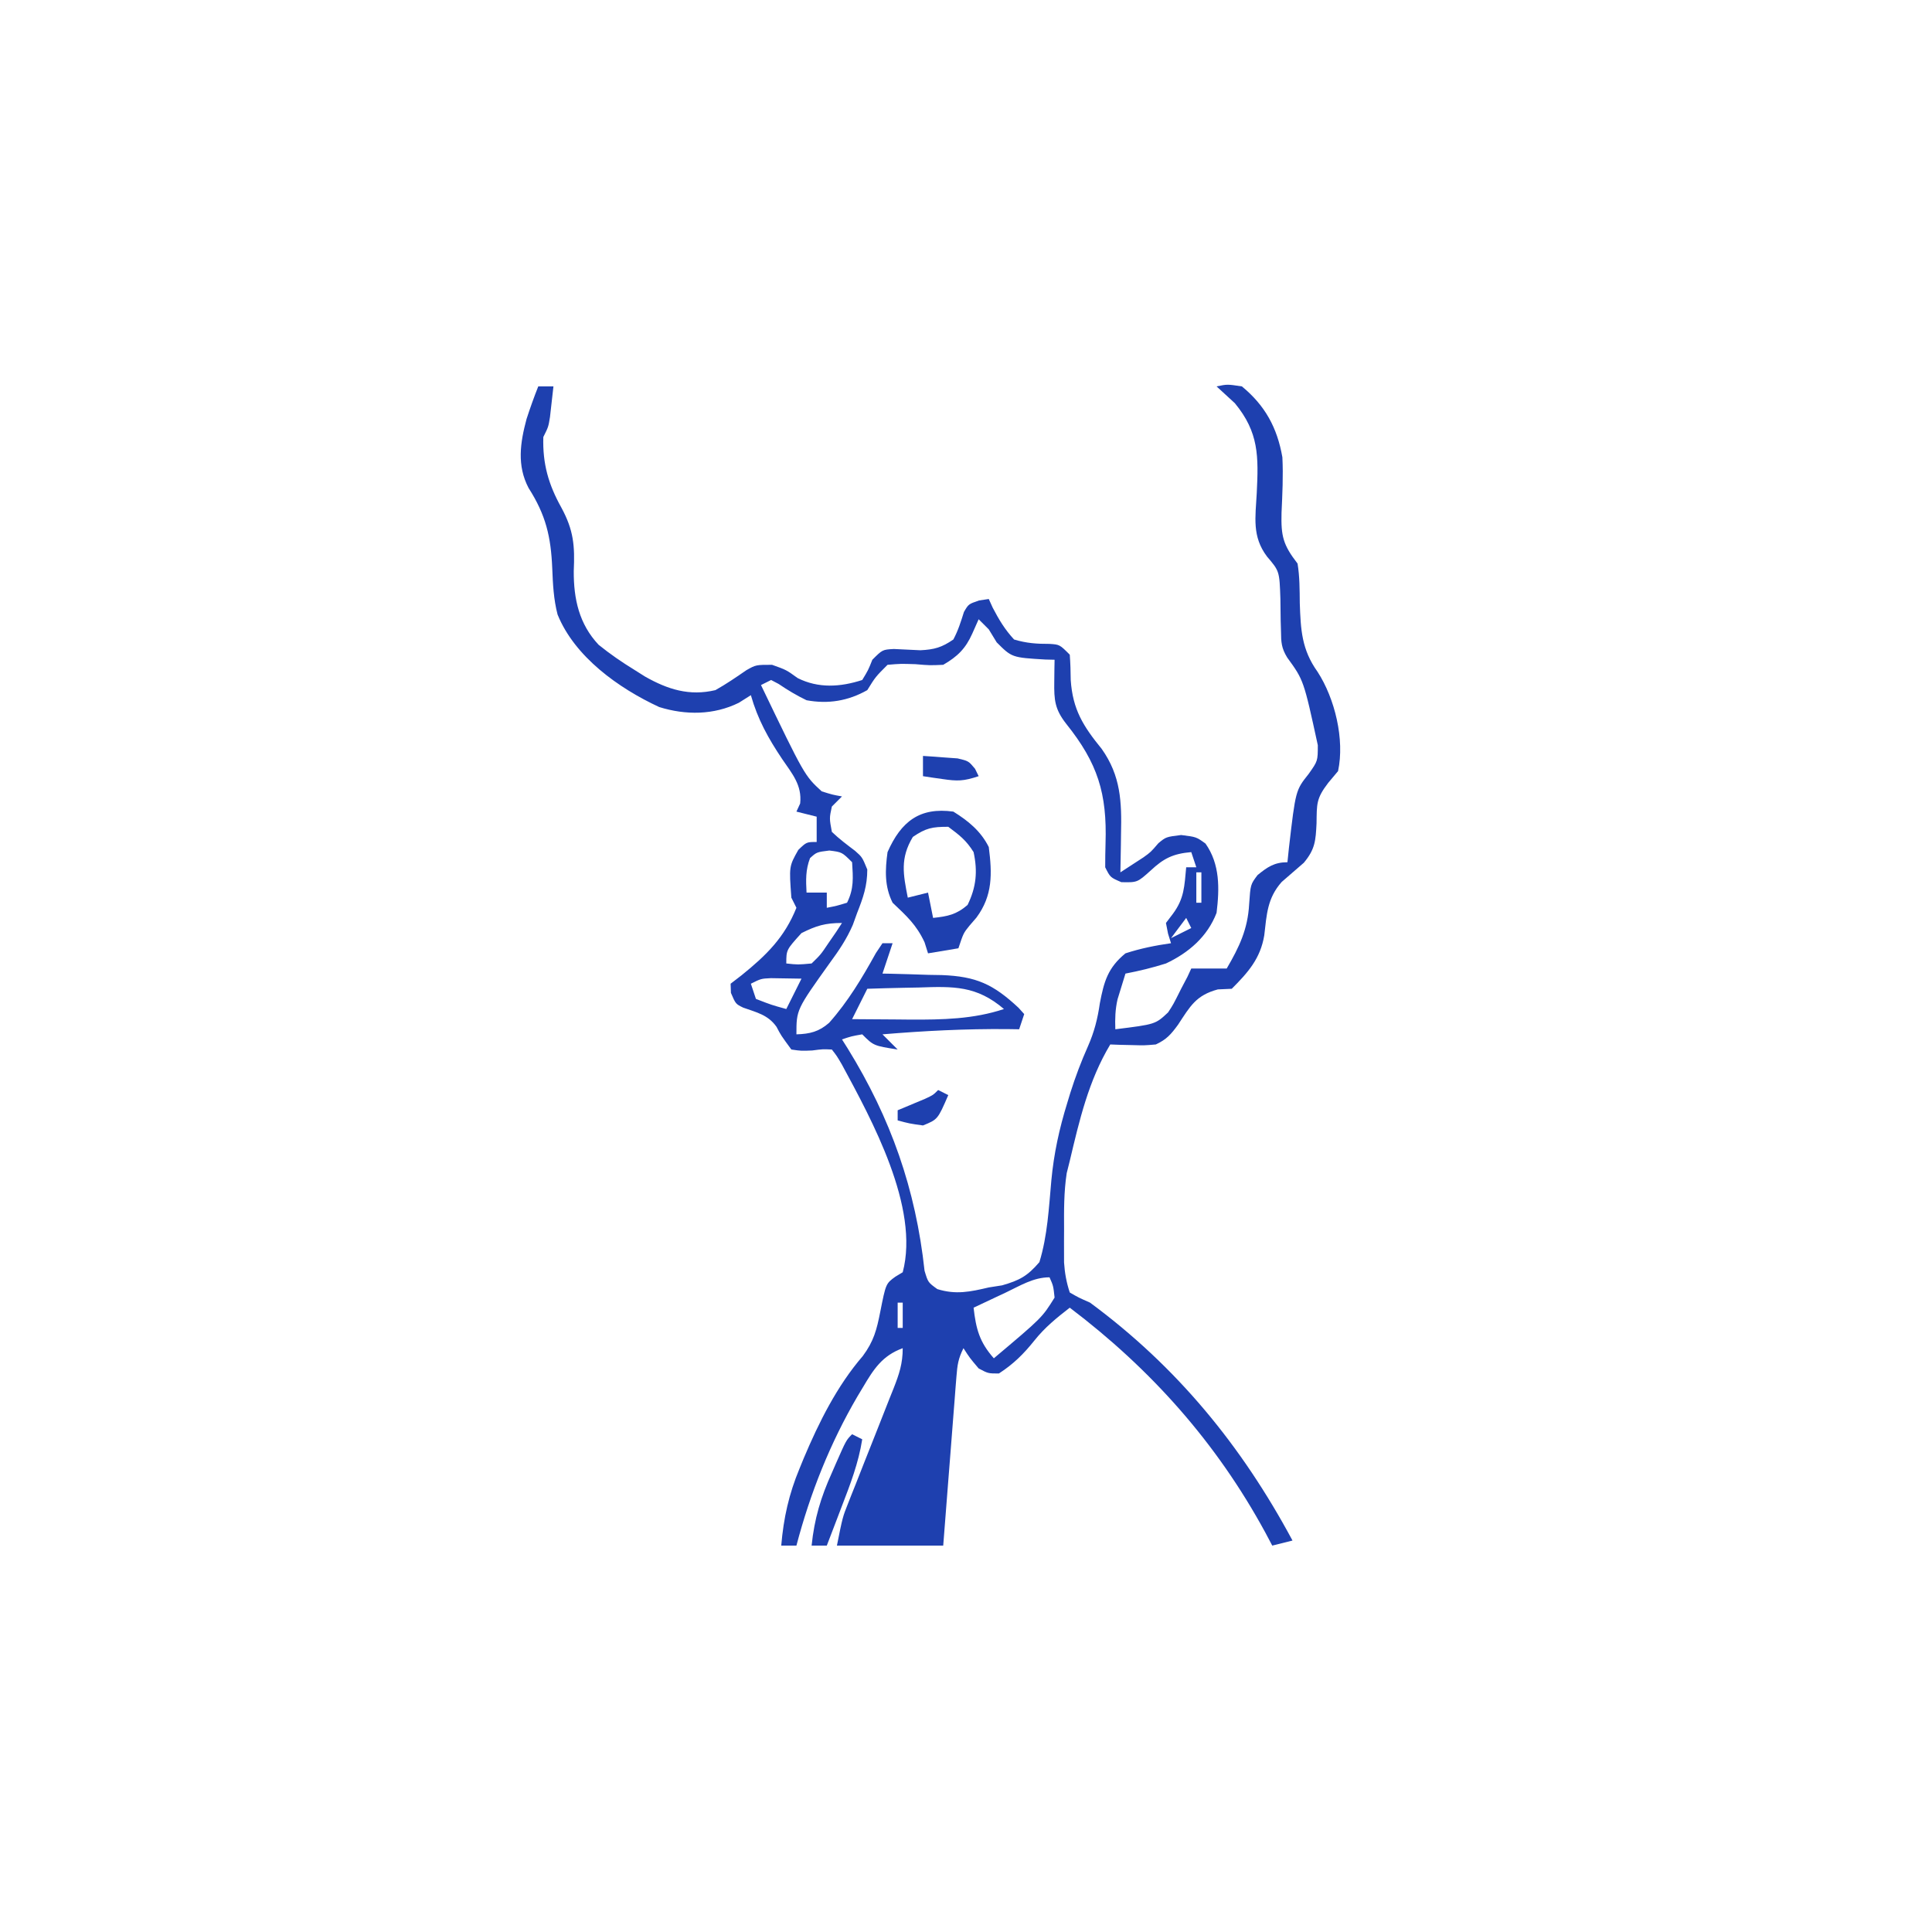
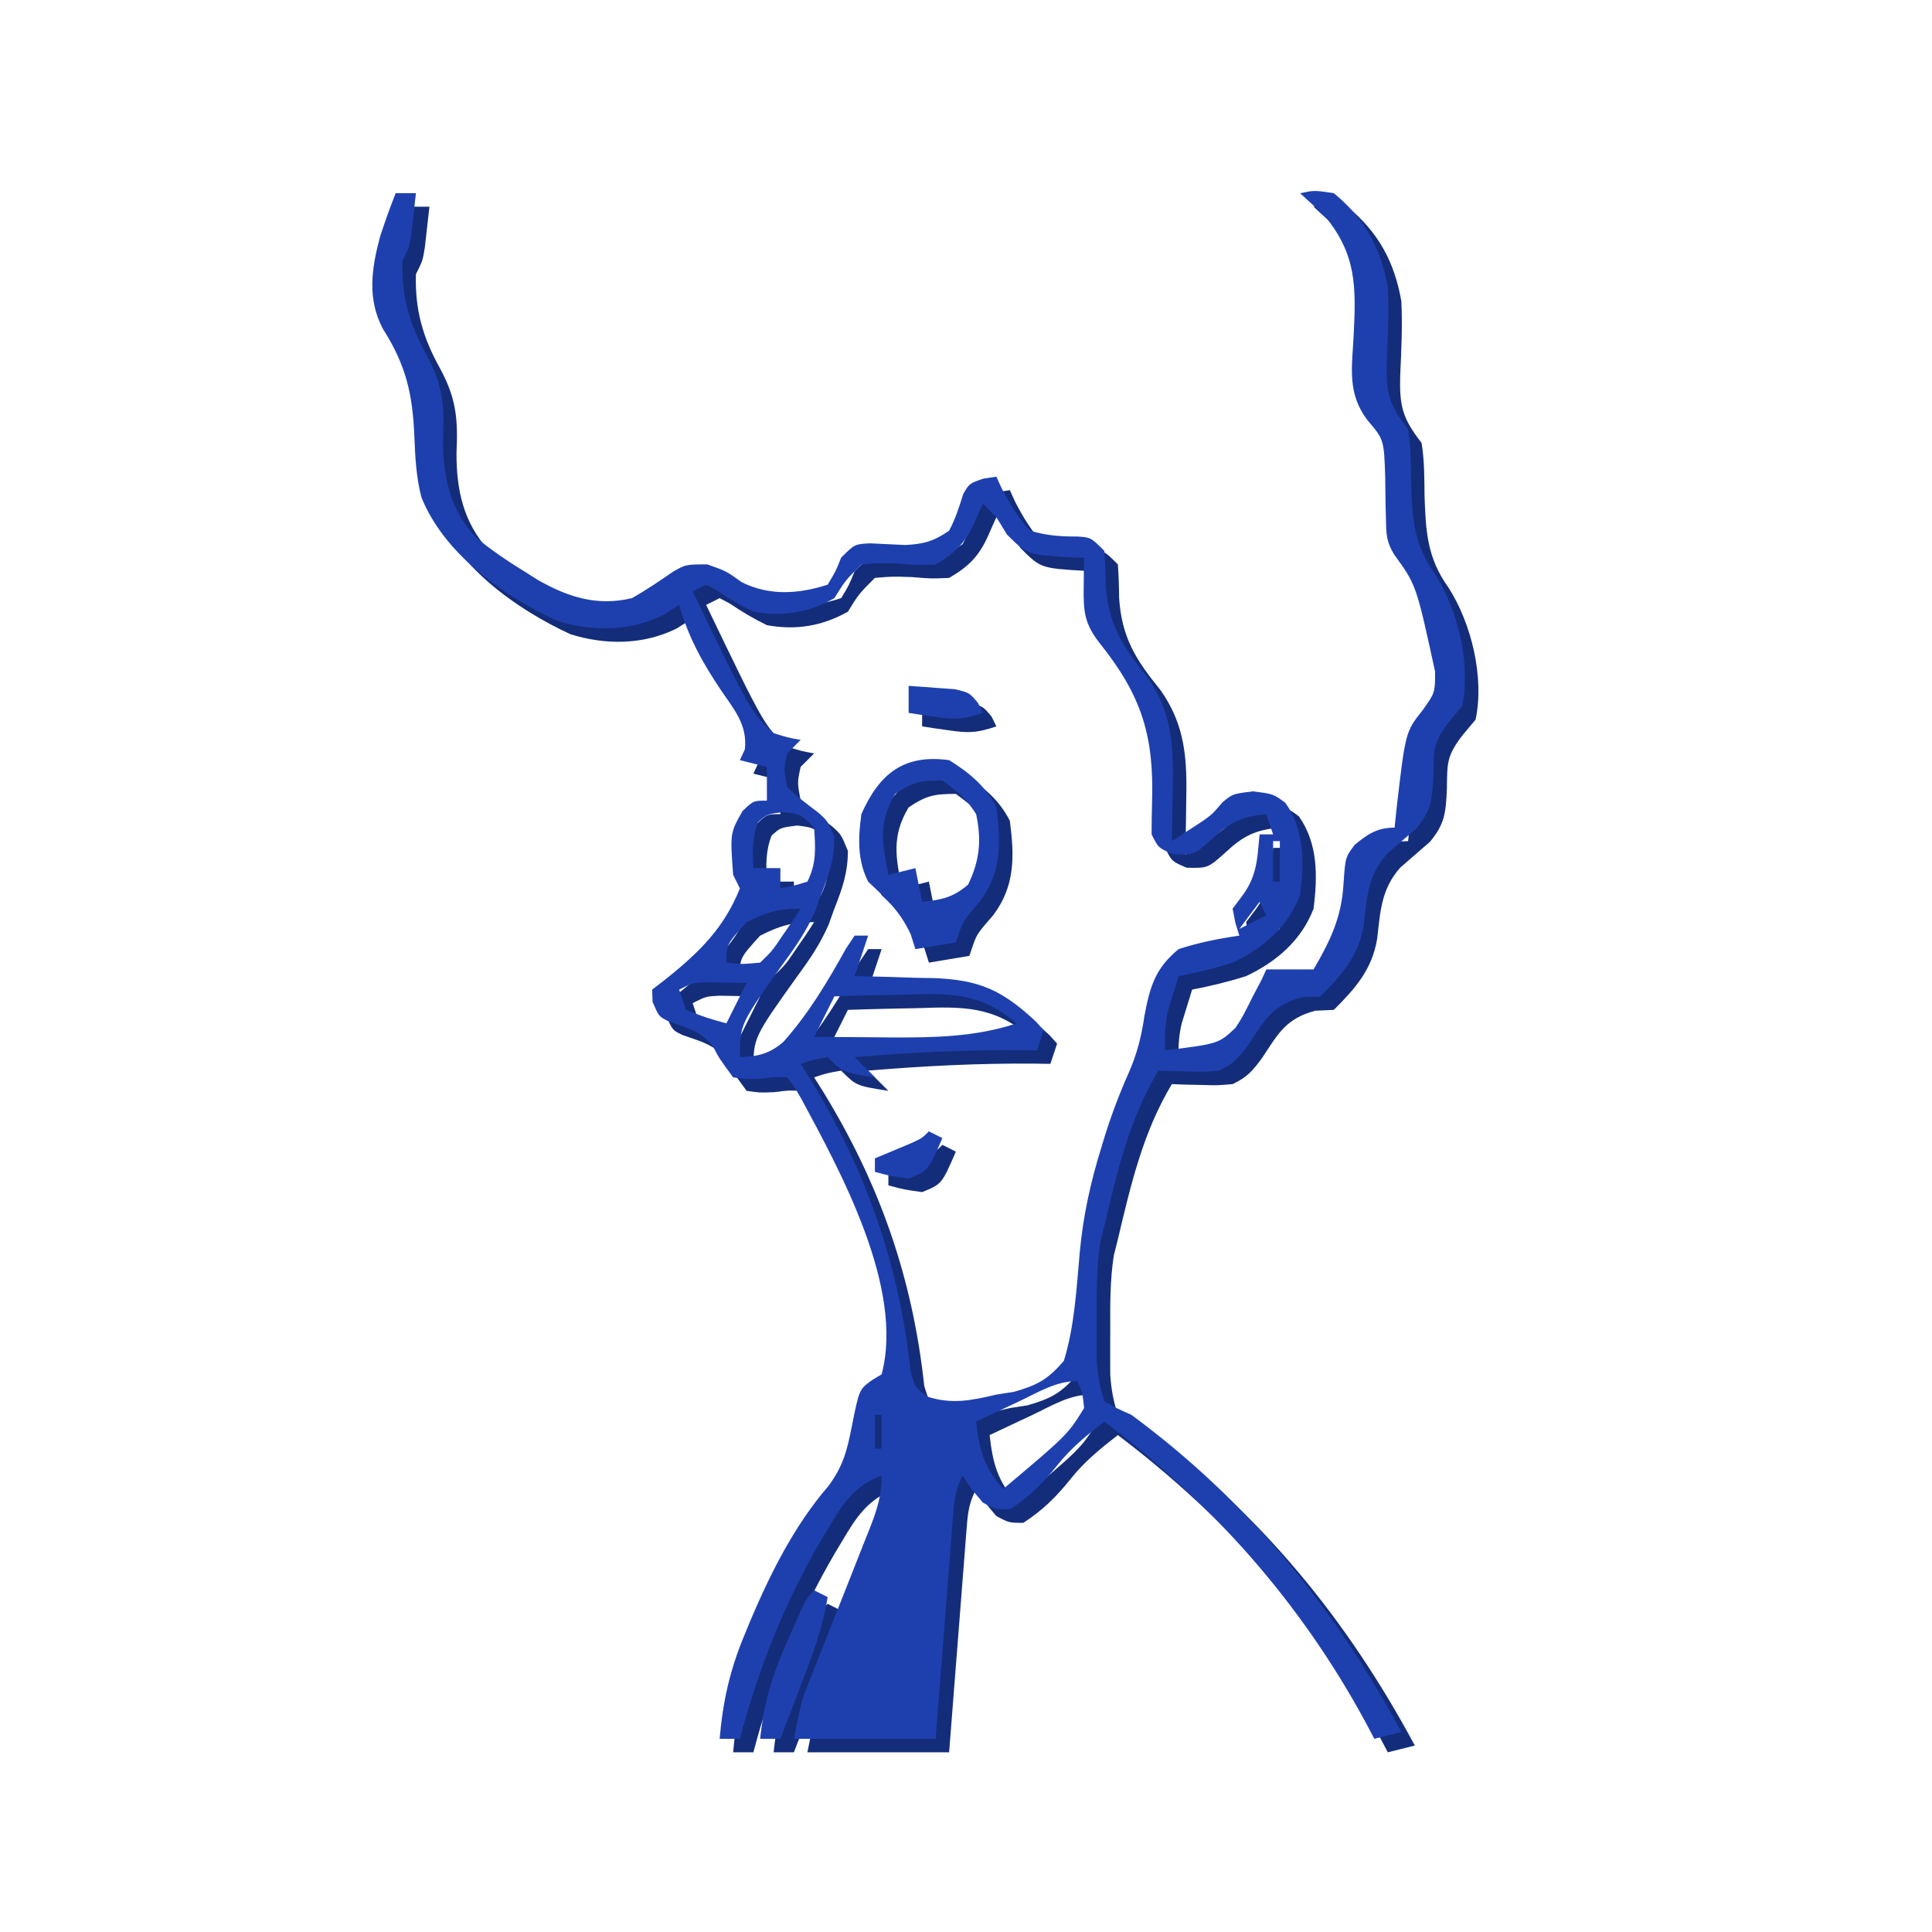
<svg xmlns="http://www.w3.org/2000/svg" version="1.1" width="229" height="229" viewBox="0 0 229 229">
-   <g transform="translate(45.8,45.8) scale(0.6)">
+   <g transform="translate(22.9,22.9) scale(0.8)">
+     <g transform="translate(2,2)">
+       <path d="M0 0 C0.99 0 1.98 0 3 0 C2.859 1.292 2.712 2.584 2.562 3.875 C2.481 4.594 2.4 5.314 2.316 6.055 C2 8 2 8 1 10 C0.841 15.267 2.01 19.361 4.562 23.938 C6.993 28.418 7.24 31.476 7.012 36.488 C6.986 42.01 8.074 46.953 11.922 51.043 C14.2 52.885 16.504 54.468 19 56 C19.688 56.434 20.377 56.869 21.086 57.316 C25.583 59.867 29.86 61.22 35 60 C37.135 58.799 39.106 57.45 41.121 56.059 C43 55 43 55 46.188 55 C49 56 49 56 51.25 57.625 C55.348 59.674 59.654 59.408 64 58 C65.176 56.066 65.176 56.066 66 54 C68 52 68 52 70.242 51.875 C71.992 51.958 73.742 52.041 75.492 52.125 C78.257 51.987 79.727 51.567 82 50 C82.954 48.219 83.486 46.481 84.094 44.559 C85 43 85 43 87.094 42.285 C87.408 42.238 87.408 42.238 89 42 C89.257 42.566 89.513 43.132 89.777 43.715 C91.02 46.095 92.172 48.025 94 50 C96.437 50.735 98.473 50.876 101.012 50.867 C103 51 103 51 105 53 C105.124 54.663 105.176 56.332 105.188 58 C105.587 63.865 107.652 67.117 111.309 71.613 C115.088 76.947 115.273 82.091 115.125 88.375 C115.116 89.111 115.107 89.847 115.098 90.605 C115.074 92.404 115.038 94.202 115 96 C115.959 95.376 116.918 94.752 117.906 94.109 C118.446 93.758 118.985 93.407 119.541 93.046 C121 92 121 92 122.5 90.25 C124 89 124 89 127 88.625 C130 89 130 89 131.812 90.312 C134.696 94.41 134.584 99.2 134 104 C132.194 108.706 128.491 111.887 124 114 C121.361 114.838 118.718 115.476 116 116 C115.67 117.073 115.34 118.145 115 119.25 C114.814 119.853 114.629 120.457 114.438 121.078 C113.975 123.112 113.926 124.921 114 127 C121.912 126.02 121.912 126.02 124.418 123.672 C125.438 122.125 125.438 122.125 127 119 C127.412 118.216 127.825 117.433 128.25 116.625 C128.498 116.089 128.745 115.552 129 115 C131.31 115 133.62 115 136 115 C138.487 110.754 140.174 107.216 140.438 102.25 C140.704 98.395 140.704 98.395 142.094 96.543 C144.042 94.94 145.44 94 148 94 C148.049 93.529 148.049 93.529 148.297 91.148 C149.616 79.792 149.616 79.792 152.188 76.562 C154 74 154 74 154 70.875 C151.208 58.037 151.208 58.037 147.952 53.559 C146.812 51.692 146.747 50.556 146.727 48.383 C146.716 48.038 146.716 48.038 146.664 46.293 C146.638 44.856 146.62 43.418 146.609 41.98 C146.426 36.499 146.426 36.499 143.965 33.613 C140.972 29.633 141.681 25.887 141.938 21.062 C142.292 13.84 142.38 9.094 137.613 3.32 C137.399 3.123 137.399 3.123 136.312 2.125 C135.549 1.424 134.786 0.723 134 0 C136.125 -0.438 136.125 -0.438 139 0 C143.586 3.768 145.984 8.163 147 14 C147.185 17.656 147.001 21.294 146.834 24.947 C146.714 29.576 147.132 31.294 150 35 C150.426 37.596 150.41 40.186 150.438 42.812 C150.622 48.077 150.805 51.982 153.945 56.371 C157.378 61.673 159.336 69.748 158 76 C157.361 76.763 156.721 77.526 156.062 78.312 C153.659 81.444 153.808 82.48 153.75 86.312 C153.58 89.751 153.47 91.438 151.238 94.105 C149.783 95.373 148.324 96.637 146.863 97.898 C144.024 101.1 143.904 104.3 143.422 108.441 C142.669 113.007 140.232 115.768 137 119 C136.093 119.041 135.185 119.082 134.25 119.125 C129.917 120.291 128.794 122.447 126.395 126.09 C124.996 128.006 124.137 129.004 122 130 C119.738 130.195 119.738 130.195 117.312 130.125 C116.504 130.107 115.696 130.089 114.863 130.07 C114.248 130.047 113.634 130.024 113 130 C108.712 137.139 106.901 144.978 105 153 C104.8 153.799 104.6 154.598 104.395 155.422 C103.826 159.14 103.856 162.807 103.875 166.562 C103.871 167.317 103.867 168.072 103.863 168.85 C103.865 169.581 103.866 170.313 103.867 171.066 C103.868 171.396 103.868 171.396 103.871 173.065 C104.011 175.169 104.338 176.997 105 179 C106.746 180.004 106.746 180.004 109 181 C126.153 193.65 138.962 209.298 149 228 C147.68 228.33 146.36 228.66 145 229 C144.775 228.576 144.775 228.576 143.637 226.43 C133.999 208.685 121.066 194.163 105 182 C102.355 184.053 100.099 185.877 98 188.5 C95.861 191.174 93.874 193.132 91 195 C88.875 195 88.875 195 87 194 C85.25 191.938 85.25 191.938 84 190 C82.958 192.085 82.791 193.326 82.611 195.624 C82.551 196.364 82.491 197.105 82.429 197.868 C82.369 198.667 82.308 199.466 82.246 200.289 C82.181 201.107 82.116 201.926 82.049 202.769 C81.841 205.387 81.639 208.006 81.438 210.625 C81.298 212.398 81.158 214.172 81.018 215.945 C80.673 220.297 80.337 224.648 80 229 C73.07 229 66.14 229 59 229 C60.125 223.377 60.125 223.377 61.215 220.634 C61.455 220.024 61.695 219.413 61.943 218.784 C62.072 218.463 62.072 218.463 62.723 216.836 C63.266 215.453 63.81 214.07 64.354 212.688 C65.21 210.523 66.069 208.36 66.928 206.196 C67.76 204.099 68.585 201.999 69.41 199.898 C69.67 199.252 69.929 198.605 70.196 197.938 C71.301 195.121 72 193.058 72 190 C67.935 191.482 66.24 194.172 64.125 197.75 C63.953 198.036 63.953 198.036 63.081 199.486 C57.662 208.739 53.723 218.634 51 229 C50.01 229 49.02 229 48 229 C48.463 223.53 49.515 218.813 51.625 213.75 C51.887 213.109 52.149 212.468 52.419 211.807 C55.435 204.65 59.019 197.455 64.113 191.551 C66.283 188.618 66.86 186.371 67.562 182.812 C68.669 177.24 68.669 177.24 70.562 175.867 C71.037 175.581 71.511 175.295 72 175 C75.395 162.184 65.855 144.843 60 134 C59 132.287 59 132.287 58 131 C56.195 130.918 56.195 130.918 54.125 131.188 C51.949 131.281 51.949 131.281 50 131 C47.938 128.188 47.938 128.188 47.07 126.52 C45.397 124.143 43.142 123.671 40.484 122.723 C39 122 39 122 38.062 119.812 C38.042 119.214 38.021 118.616 38 118 C38.722 117.443 39.444 116.886 40.188 116.312 C45.033 112.4 48.652 108.87 51 103 C50.67 102.34 50.34 101.68 50 101 C49.542 94.812 49.542 94.812 51.375 91.562 C53 90 53 90 55 90 C55 88.35 55 86.7 55 85 C53.68 84.67 52.36 84.34 51 84 C51.244 83.471 51.487 82.943 51.738 82.398 C52.135 78.767 50.151 76.509 48.188 73.625 C45.418 69.488 43.372 65.806 42 61 C41.216 61.495 40.432 61.99 39.625 62.5 C34.675 64.94 29.126 64.974 23.895 63.344 C15.851 59.619 7.191 53.421 3.812 45.062 C3.031 42.037 2.889 39.082 2.764 35.967 C2.503 29.688 1.511 25.439 -1.91 20.074 C-4.248 15.625 -3.573 11.14 -2.312 6.434 C-1.604 4.258 -0.844 2.126 0 0 Z M87 46 C86.794 46.464 86.794 46.464 85.75 48.812 C84.425 51.793 82.833 53.36 80 55 C77.344 55.117 77.344 55.117 74.5 54.875 C71.555 54.781 71.555 54.781 69 55 C66.625 57.375 66.625 57.375 65 60 C61.23 62.14 57.27 62.789 53 62 C51.041 61.054 49.279 60 47.48 58.777 C46.992 58.521 46.503 58.264 46 58 C45.67 58.165 45.67 58.165 44 59 C52.608 76.887 52.608 76.887 56 80 C58.145 80.668 58.145 80.668 60 81 C59.34 81.66 58.68 82.32 58 83 C57.5 85.312 57.5 85.312 58 88 C59.443 89.391 60.994 90.543 62.59 91.754 C64 93 64 93 65 95.438 C65 98.664 64.185 101.006 63 104 C62.716 104.785 62.433 105.57 62.141 106.379 C60.907 109.215 59.392 111.448 57.562 113.938 C51 123.125 51 123.125 51 128 C53.649 127.922 55.439 127.49 57.457 125.727 C61.202 121.517 63.978 116.857 66.703 111.941 C67.131 111.301 67.559 110.66 68 110 C68.66 110 69.32 110 70 110 C69.34 111.98 68.68 113.96 68 116 C68.544 116.009 69.088 116.019 69.649 116.028 C72.142 116.082 74.633 116.166 77.125 116.25 C77.981 116.264 78.837 116.278 79.719 116.293 C86.516 116.554 89.877 118.085 94.875 122.75 C95.246 123.162 95.618 123.575 96 124 C95.835 124.495 95.835 124.495 95 127 C94.224 126.988 93.448 126.977 92.648 126.965 C84.383 126.896 76.235 127.309 68 128 C68.99 128.99 69.98 129.98 71 131 C66.25 130.25 66.25 130.25 64 128 C61.875 128.375 61.875 128.375 60 129 C60.375 129.594 60.75 130.189 61.137 130.801 C69.66 144.605 74.575 158.613 76.312 174.707 C77 177 77 177 78.836 178.328 C82.506 179.468 85.312 178.867 89 178 C89.87 177.863 90.74 177.727 91.637 177.586 C95.106 176.583 96.622 175.767 99 173 C100.612 167.768 100.867 162.25 101.363 156.824 C101.862 151.524 102.929 146.641 104.5 141.562 C104.702 140.896 104.904 140.23 105.113 139.544 C106.111 136.391 107.251 133.368 108.598 130.348 C109.837 127.536 110.5 124.931 110.938 121.875 C111.759 117.586 112.502 114.87 116 112 C118.966 111.032 121.915 110.442 125 110 C124.807 109.377 124.613 108.755 124.414 108.113 C124.277 107.416 124.141 106.719 124 106 C124.454 105.402 124.907 104.804 125.375 104.188 C127.63 101.152 127.641 98.736 128 95 C128.66 95 129.32 95 130 95 C129.67 94.01 129.34 93.02 129 92 C125.404 92.317 123.573 93.219 121 95.625 C118.343 98.008 118.343 98.008 115.188 97.938 C113 97 113 97 112 95 C112.004 93.417 112.014 91.834 112.066 90.252 C112.376 80.414 110.536 74.445 104.305 66.664 C102.046 63.784 101.886 61.97 101.938 58.375 C101.947 57.558 101.956 56.74 101.965 55.898 C101.976 55.272 101.988 54.645 102 54 C101.397 53.986 100.793 53.972 100.172 53.957 C93.563 53.563 93.563 53.563 90.562 50.562 C90.047 49.717 89.531 48.871 89 48 C88.34 47.34 87.68 46.68 87 46 Z M53.688 93.188 C52.799 95.529 52.866 97.518 53 100 C54.32 100 55.64 100 57 100 C57 100.99 57 101.98 57 103 C58.938 102.625 58.938 102.625 61 102 C62.381 99.237 62.191 97.053 62 94 C60 92 60 92 57.5 91.688 C55 92 55 92 53.688 93.188 Z M130 96 C130 97.98 130 99.96 130 102 C130.33 102 130.66 102 131 102 C131 100.02 131 98.04 131 96 C130.67 96 130.34 96 130 96 Z M129 103 C130 105 130 105 130 105 Z M128 105 C127.505 105.66 127.505 105.66 125 109 C126.32 108.34 127.64 107.68 129 107 C128.67 106.34 128.34 105.68 128 105 Z M52 108 C49 111.31 49 111.31 49 114 C51.293 114.25 51.293 114.25 54 114 C55.801 112.25 55.801 112.25 57.312 110 C57.824 109.257 58.336 108.515 58.863 107.75 C59.051 107.461 59.051 107.461 60 106 C56.697 106 54.938 106.531 52 108 Z M42 118 C42.33 118.99 42.66 119.98 43 121 C46.062 122.188 46.062 122.188 49 123 C49.99 121.02 50.98 119.04 52 117 C50.708 116.973 49.417 116.954 48.125 116.938 C47.406 116.926 46.686 116.914 45.945 116.902 C44 117 44 117 42 118 Z M65 119 C64.01 120.98 63.02 122.96 62 125 C65 125.029 68 125.047 71 125.062 C71.839 125.071 72.678 125.079 73.543 125.088 C79.842 125.112 85.985 125.005 92 123 C86.589 118.372 82.056 118.506 75.125 118.75 C74.15 118.768 73.176 118.786 72.172 118.805 C69.78 118.852 67.391 118.917 65 119 Z M92.375 179 C91.764 179.286 91.153 179.572 90.523 179.867 C89.014 180.575 87.507 181.287 86 182 C86.479 186.219 87.166 188.797 90 192 C99.53 183.974 99.53 183.974 102 180 C101.75 177.688 101.75 177.688 101 176 C97.821 176 95.199 177.66 92.375 179 Z M72 179 C73 181 73 181 73 181 Z M71 181 C71 182.65 71 184.3 71 186 C71.33 186 71.66 186 72 186 C72 184.35 72 182.7 72 181 C71.67 181 71.34 181 71 181 Z " fill="#142d7a" transform="translate(30,0)" />
+       <path d="M0 0 C1.459 0.087 2.918 0.195 4.375 0.312 C4.781 0.342 4.781 0.342 6.836 0.488 C9 1 9 1 10.289 2.543 C10.406 2.783 10.406 2.783 11 4 C8.005 4.998 6.827 5.007 3.812 4.562 C3.097 4.461 2.382 4.359 1.645 4.254 C1.373 4.212 1.373 4.212 0 4 C0 2.68 0 1.36 0 0 Z " fill="#142d7a" transform="translate(106,73)" />
+       <path d="M0 0 C2.967 1.847 5.427 3.854 7 7 C7.672 12.25 7.8 16.572 4.562 20.938 C4.11 21.462 3.658 21.987 3.191 22.527 C2 24 2 24 1 27 C-0.98 27.33 -2.96 27.66 -5 28 C-5.227 27.278 -5.454 26.556 -5.688 25.812 C-7.306 22.345 -9.234 20.624 -12 18 C-13.615 14.771 -13.487 11.539 -13 8 C-10.323 1.93 -6.634 -0.911 0 0 Z M-8 5 C-10.541 9.236 -9.909 12.365 -9 17 C-7.68 16.67 -6.36 16.34 -5 16 C-4.67 17.65 -4.34 19.3 -4 21 C-1.111 20.688 0.586 20.357 2.812 18.438 C4.526 14.92 4.828 11.834 4 8 C2.549 5.681 1.259 4.681 -1 3 C-4.192 3 -5.396 3.236 -8 5 Z " fill="#142d7a" transform="translate(112,84)" />
+       <path d="M0 0 C0.66 0.33 1.32 0.66 2 1 C-0.085 5.813 -0.085 5.813 -3 7 C-5.688 6.625 -5.688 6.625 -8 6 C-8 5.34 -8 4.68 -8 4 C-7.506 3.795 -7.013 3.59 -6.504 3.379 C-5.863 3.109 -5.223 2.84 -4.562 2.562 C-3.924 2.296 -3.286 2.029 -2.629 1.754 C-1 1 -1 1 0 0 Z " fill="#142d7a" transform="translate(109,139)" />
+       <path d="M0 0 C0.66 0.33 1.32 0.66 2 1 C1.27 5.688 -0.366 9.909 -2.062 14.312 C-2.344 15.053 -2.626 15.794 -2.916 16.557 C-3.607 18.372 -4.302 20.187 -5 22 C-5.99 22 -6.98 22 -8 22 C-7.456 16.707 -6.185 12.458 -4 7.625 C-3.727 6.997 -3.453 6.369 -3.172 5.723 C-1.163 1.163 -1.163 1.163 0 0 Z " fill="#142d7a" transform="translate(92,207)" />
+     </g>
    <path d="M0 0 C0.99 0 1.98 0 3 0 C2.859 1.292 2.712 2.584 2.562 3.875 C2.481 4.594 2.4 5.314 2.316 6.055 C2 8 2 8 1 10 C0.841 15.267 2.01 19.361 4.562 23.938 C6.993 28.418 7.24 31.476 7.012 36.488 C6.986 42.01 8.074 46.953 11.922 51.043 C14.2 52.885 16.504 54.468 19 56 C19.688 56.434 20.377 56.869 21.086 57.316 C25.583 59.867 29.86 61.22 35 60 C37.135 58.799 39.106 57.45 41.121 56.059 C43 55 43 55 46.188 55 C49 56 49 56 51.25 57.625 C55.348 59.674 59.654 59.408 64 58 C65.176 56.066 65.176 56.066 66 54 C68 52 68 52 70.242 51.875 C71.992 51.958 73.742 52.041 75.492 52.125 C78.257 51.987 79.727 51.567 82 50 C82.954 48.219 83.486 46.481 84.094 44.559 C85 43 85 43 87.094 42.285 C87.408 42.238 87.408 42.238 89 42 C89.257 42.566 89.513 43.132 89.777 43.715 C91.02 46.095 92.172 48.025 94 50 C96.437 50.735 98.473 50.876 101.012 50.867 C103 51 103 51 105 53 C105.124 54.663 105.176 56.332 105.188 58 C105.587 63.865 107.652 67.117 111.309 71.613 C115.088 76.947 115.273 82.091 115.125 88.375 C115.116 89.111 115.107 89.847 115.098 90.605 C115.074 92.404 115.038 94.202 115 96 C115.959 95.376 116.918 94.752 117.906 94.109 C118.446 93.758 118.985 93.407 119.541 93.046 C121 92 121 92 122.5 90.25 C124 89 124 89 127 88.625 C130 89 130 89 131.812 90.312 C134.696 94.41 134.584 99.2 134 104 C132.194 108.706 128.491 111.887 124 114 C121.361 114.838 118.718 115.476 116 116 C115.67 117.073 115.34 118.145 115 119.25 C114.814 119.853 114.629 120.457 114.438 121.078 C113.975 123.112 113.926 124.921 114 127 C121.912 126.02 121.912 126.02 124.418 123.672 C125.438 122.125 125.438 122.125 127 119 C127.412 118.216 127.825 117.433 128.25 116.625 C128.498 116.089 128.745 115.552 129 115 C131.31 115 133.62 115 136 115 C138.487 110.754 140.174 107.216 140.438 102.25 C140.704 98.395 140.704 98.395 142.094 96.543 C144.042 94.94 145.44 94 148 94 C148.049 93.529 148.049 93.529 148.297 91.148 C149.616 79.792 149.616 79.792 152.188 76.562 C154 74 154 74 154 70.875 C151.208 58.037 151.208 58.037 147.952 53.559 C146.812 51.692 146.747 50.556 146.727 48.383 C146.716 48.038 146.716 48.038 146.664 46.293 C146.638 44.856 146.62 43.418 146.609 41.98 C146.426 36.499 146.426 36.499 143.965 33.613 C140.972 29.633 141.681 25.887 141.938 21.062 C142.292 13.84 142.38 9.094 137.613 3.32 C137.399 3.123 137.399 3.123 136.312 2.125 C135.549 1.424 134.786 0.723 134 0 C136.125 -0.438 136.125 -0.438 139 0 C143.586 3.768 145.984 8.163 147 14 C147.185 17.656 147.001 21.294 146.834 24.947 C146.714 29.576 147.132 31.294 150 35 C150.426 37.596 150.41 40.186 150.438 42.812 C150.622 48.077 150.805 51.982 153.945 56.371 C157.378 61.673 159.336 69.748 158 76 C157.361 76.763 156.721 77.526 156.062 78.312 C153.659 81.444 153.808 82.48 153.75 86.312 C153.58 89.751 153.47 91.438 151.238 94.105 C149.783 95.373 148.324 96.637 146.863 97.898 C144.024 101.1 143.904 104.3 143.422 108.441 C142.669 113.007 140.232 115.768 137 119 C136.093 119.041 135.185 119.082 134.25 119.125 C129.917 120.291 128.794 122.447 126.395 126.09 C124.996 128.006 124.137 129.004 122 130 C119.738 130.195 119.738 130.195 117.312 130.125 C116.504 130.107 115.696 130.089 114.863 130.07 C114.248 130.047 113.634 130.024 113 130 C108.712 137.139 106.901 144.978 105 153 C104.8 153.799 104.6 154.598 104.395 155.422 C103.826 159.14 103.856 162.807 103.875 166.562 C103.871 167.317 103.867 168.072 103.863 168.85 C103.865 169.581 103.866 170.313 103.867 171.066 C103.868 171.396 103.868 171.396 103.871 173.065 C104.011 175.169 104.338 176.997 105 179 C106.746 180.004 106.746 180.004 109 181 C126.153 193.65 138.962 209.298 149 228 C147.68 228.33 146.36 228.66 145 229 C144.775 228.576 144.775 228.576 143.637 226.43 C133.999 208.685 121.066 194.163 105 182 C102.355 184.053 100.099 185.877 98 188.5 C95.861 191.174 93.874 193.132 91 195 C88.875 195 88.875 195 87 194 C85.25 191.938 85.25 191.938 84 190 C82.958 192.085 82.791 193.326 82.611 195.624 C82.551 196.364 82.491 197.105 82.429 197.868 C82.369 198.667 82.308 199.466 82.246 200.289 C82.181 201.107 82.116 201.926 82.049 202.769 C81.841 205.387 81.639 208.006 81.438 210.625 C81.298 212.398 81.158 214.172 81.018 215.945 C80.673 220.297 80.337 224.648 80 229 C73.07 229 66.14 229 59 229 C60.125 223.377 60.125 223.377 61.215 220.634 C61.455 220.024 61.695 219.413 61.943 218.784 C62.072 218.463 62.072 218.463 62.723 216.836 C63.266 215.453 63.81 214.07 64.354 212.688 C65.21 210.523 66.069 208.36 66.928 206.196 C67.76 204.099 68.585 201.999 69.41 199.898 C69.67 199.252 69.929 198.605 70.196 197.938 C71.301 195.121 72 193.058 72 190 C67.935 191.482 66.24 194.172 64.125 197.75 C63.953 198.036 63.953 198.036 63.081 199.486 C57.662 208.739 53.723 218.634 51 229 C50.01 229 49.02 229 48 229 C48.463 223.53 49.515 218.813 51.625 213.75 C51.887 213.109 52.149 212.468 52.419 211.807 C55.435 204.65 59.019 197.455 64.113 191.551 C66.283 188.618 66.86 186.371 67.562 182.812 C68.669 177.24 68.669 177.24 70.562 175.867 C71.037 175.581 71.511 175.295 72 175 C75.395 162.184 65.855 144.843 60 134 C59 132.287 59 132.287 58 131 C56.195 130.918 56.195 130.918 54.125 131.188 C51.949 131.281 51.949 131.281 50 131 C47.938 128.188 47.938 128.188 47.07 126.52 C45.397 124.143 43.142 123.671 40.484 122.723 C39 122 39 122 38.062 119.812 C38.042 119.214 38.021 118.616 38 118 C38.722 117.443 39.444 116.886 40.188 116.312 C45.033 112.4 48.652 108.87 51 103 C50.67 102.34 50.34 101.68 50 101 C49.542 94.812 49.542 94.812 51.375 91.562 C53 90 53 90 55 90 C55 88.35 55 86.7 55 85 C53.68 84.67 52.36 84.34 51 84 C51.244 83.471 51.487 82.943 51.738 82.398 C52.135 78.767 50.151 76.509 48.188 73.625 C45.418 69.488 43.372 65.806 42 61 C41.216 61.495 40.432 61.99 39.625 62.5 C34.675 64.94 29.126 64.974 23.895 63.344 C15.851 59.619 7.191 53.421 3.812 45.062 C3.031 42.037 2.889 39.082 2.764 35.967 C2.503 29.688 1.511 25.439 -1.91 20.074 C-4.248 15.625 -3.573 11.14 -2.312 6.434 C-1.604 4.258 -0.844 2.126 0 0 Z M87 46 C86.794 46.464 86.794 46.464 85.75 48.812 C84.425 51.793 82.833 53.36 80 55 C77.344 55.117 77.344 55.117 74.5 54.875 C71.555 54.781 71.555 54.781 69 55 C66.625 57.375 66.625 57.375 65 60 C61.23 62.14 57.27 62.789 53 62 C51.041 61.054 49.279 60 47.48 58.777 C46.992 58.521 46.503 58.264 46 58 C45.67 58.165 45.67 58.165 44 59 C52.608 76.887 52.608 76.887 56 80 C58.145 80.668 58.145 80.668 60 81 C59.34 81.66 58.68 82.32 58 83 C57.5 85.312 57.5 85.312 58 88 C59.443 89.391 60.994 90.543 62.59 91.754 C64 93 64 93 65 95.438 C65 98.664 64.185 101.006 63 104 C62.716 104.785 62.433 105.57 62.141 106.379 C60.907 109.215 59.392 111.448 57.562 113.938 C51 123.125 51 123.125 51 128 C53.649 127.922 55.439 127.49 57.457 125.727 C61.202 121.517 63.978 116.857 66.703 111.941 C67.131 111.301 67.559 110.66 68 110 C68.66 110 69.32 110 70 110 C69.34 111.98 68.68 113.96 68 116 C68.544 116.009 69.088 116.019 69.649 116.028 C72.142 116.082 74.633 116.166 77.125 116.25 C77.981 116.264 78.837 116.278 79.719 116.293 C86.516 116.554 89.877 118.085 94.875 122.75 C95.246 123.162 95.618 123.575 96 124 C95.835 124.495 95.835 124.495 95 127 C94.224 126.988 93.448 126.977 92.648 126.965 C84.383 126.896 76.235 127.309 68 128 C68.99 128.99 69.98 129.98 71 131 C66.25 130.25 66.25 130.25 64 128 C61.875 128.375 61.875 128.375 60 129 C60.375 129.594 60.75 130.189 61.137 130.801 C69.66 144.605 74.575 158.613 76.312 174.707 C77 177 77 177 78.836 178.328 C82.506 179.468 85.312 178.867 89 178 C89.87 177.863 90.74 177.727 91.637 177.586 C95.106 176.583 96.622 175.767 99 173 C100.612 167.768 100.867 162.25 101.363 156.824 C101.862 151.524 102.929 146.641 104.5 141.562 C104.702 140.896 104.904 140.23 105.113 139.544 C106.111 136.391 107.251 133.368 108.598 130.348 C109.837 127.536 110.5 124.931 110.938 121.875 C111.759 117.586 112.502 114.87 116 112 C118.966 111.032 121.915 110.442 125 110 C124.807 109.377 124.613 108.755 124.414 108.113 C124.277 107.416 124.141 106.719 124 106 C124.454 105.402 124.907 104.804 125.375 104.188 C127.63 101.152 127.641 98.736 128 95 C128.66 95 129.32 95 130 95 C129.67 94.01 129.34 93.02 129 92 C125.404 92.317 123.573 93.219 121 95.625 C118.343 98.008 118.343 98.008 115.188 97.938 C113 97 113 97 112 95 C112.004 93.417 112.014 91.834 112.066 90.252 C112.376 80.414 110.536 74.445 104.305 66.664 C102.046 63.784 101.886 61.97 101.938 58.375 C101.947 57.558 101.956 56.74 101.965 55.898 C101.976 55.272 101.988 54.645 102 54 C101.397 53.986 100.793 53.972 100.172 53.957 C93.563 53.563 93.563 53.563 90.562 50.562 C90.047 49.717 89.531 48.871 89 48 C88.34 47.34 87.68 46.68 87 46 Z M53.688 93.188 C52.799 95.529 52.866 97.518 53 100 C54.32 100 55.64 100 57 100 C57 100.99 57 101.98 57 103 C58.938 102.625 58.938 102.625 61 102 C62.381 99.237 62.191 97.053 62 94 C60 92 60 92 57.5 91.688 C55 92 55 92 53.688 93.188 Z M130 96 C130 97.98 130 99.96 130 102 C130.33 102 130.66 102 131 102 C131 100.02 131 98.04 131 96 C130.67 96 130.34 96 130 96 Z M129 103 C130 105 130 105 130 105 Z M128 105 C127.505 105.66 127.505 105.66 125 109 C126.32 108.34 127.64 107.68 129 107 C128.67 106.34 128.34 105.68 128 105 Z M52 108 C49 111.31 49 111.31 49 114 C51.293 114.25 51.293 114.25 54 114 C55.801 112.25 55.801 112.25 57.312 110 C57.824 109.257 58.336 108.515 58.863 107.75 C59.051 107.461 59.051 107.461 60 106 C56.697 106 54.938 106.531 52 108 Z M42 118 C42.33 118.99 42.66 119.98 43 121 C46.062 122.188 46.062 122.188 49 123 C49.99 121.02 50.98 119.04 52 117 C50.708 116.973 49.417 116.954 48.125 116.938 C47.406 116.926 46.686 116.914 45.945 116.902 C44 117 44 117 42 118 Z M65 119 C64.01 120.98 63.02 122.96 62 125 C65 125.029 68 125.047 71 125.062 C71.839 125.071 72.678 125.079 73.543 125.088 C79.842 125.112 85.985 125.005 92 123 C86.589 118.372 82.056 118.506 75.125 118.75 C74.15 118.768 73.176 118.786 72.172 118.805 C69.78 118.852 67.391 118.917 65 119 Z M92.375 179 C91.764 179.286 91.153 179.572 90.523 179.867 C89.014 180.575 87.507 181.287 86 182 C86.479 186.219 87.166 188.797 90 192 C99.53 183.974 99.53 183.974 102 180 C101.75 177.688 101.75 177.688 101 176 C97.821 176 95.199 177.66 92.375 179 Z M72 179 C73 181 73 181 73 181 Z M71 181 C71 182.65 71 184.3 71 186 C71.33 186 71.66 186 72 186 C72 184.35 72 182.7 72 181 C71.67 181 71.34 181 71 181 Z " fill="#1e40af" transform="translate(30,0)" />
    <path d="M0 0 C1.459 0.087 2.918 0.195 4.375 0.312 C4.781 0.342 4.781 0.342 6.836 0.488 C9 1 9 1 10.289 2.543 C10.406 2.783 10.406 2.783 11 4 C8.005 4.998 6.827 5.007 3.812 4.562 C3.097 4.461 2.382 4.359 1.645 4.254 C1.373 4.212 1.373 4.212 0 4 C0 2.68 0 1.36 0 0 Z " fill="#1e40af" transform="translate(106,73)" />
    <path d="M0 0 C2.967 1.847 5.427 3.854 7 7 C7.672 12.25 7.8 16.572 4.562 20.938 C4.11 21.462 3.658 21.987 3.191 22.527 C2 24 2 24 1 27 C-0.98 27.33 -2.96 27.66 -5 28 C-5.227 27.278 -5.454 26.556 -5.688 25.812 C-7.306 22.345 -9.234 20.624 -12 18 C-13.615 14.771 -13.487 11.539 -13 8 C-10.323 1.93 -6.634 -0.911 0 0 Z M-8 5 C-10.541 9.236 -9.909 12.365 -9 17 C-7.68 16.67 -6.36 16.34 -5 16 C-4.67 17.65 -4.34 19.3 -4 21 C-1.111 20.688 0.586 20.357 2.812 18.438 C4.526 14.92 4.828 11.834 4 8 C2.549 5.681 1.259 4.681 -1 3 C-4.192 3 -5.396 3.236 -8 5 Z " fill="#1e40af" transform="translate(112,84)" />
    <path d="M0 0 C0.66 0.33 1.32 0.66 2 1 C-0.085 5.813 -0.085 5.813 -3 7 C-5.688 6.625 -5.688 6.625 -8 6 C-8 5.34 -8 4.68 -8 4 C-7.506 3.795 -7.013 3.59 -6.504 3.379 C-5.863 3.109 -5.223 2.84 -4.562 2.562 C-3.924 2.296 -3.286 2.029 -2.629 1.754 C-1 1 -1 1 0 0 Z " fill="#1e40af" transform="translate(109,139)" />
    <path d="M0 0 C0.66 0.33 1.32 0.66 2 1 C1.27 5.688 -0.366 9.909 -2.062 14.312 C-2.344 15.053 -2.626 15.794 -2.916 16.557 C-3.607 18.372 -4.302 20.187 -5 22 C-5.99 22 -6.98 22 -8 22 C-7.456 16.707 -6.185 12.458 -4 7.625 C-3.727 6.997 -3.453 6.369 -3.172 5.723 C-1.163 1.163 -1.163 1.163 0 0 Z " fill="#1e40af" transform="translate(92,207)" />
  </g>
</svg>
